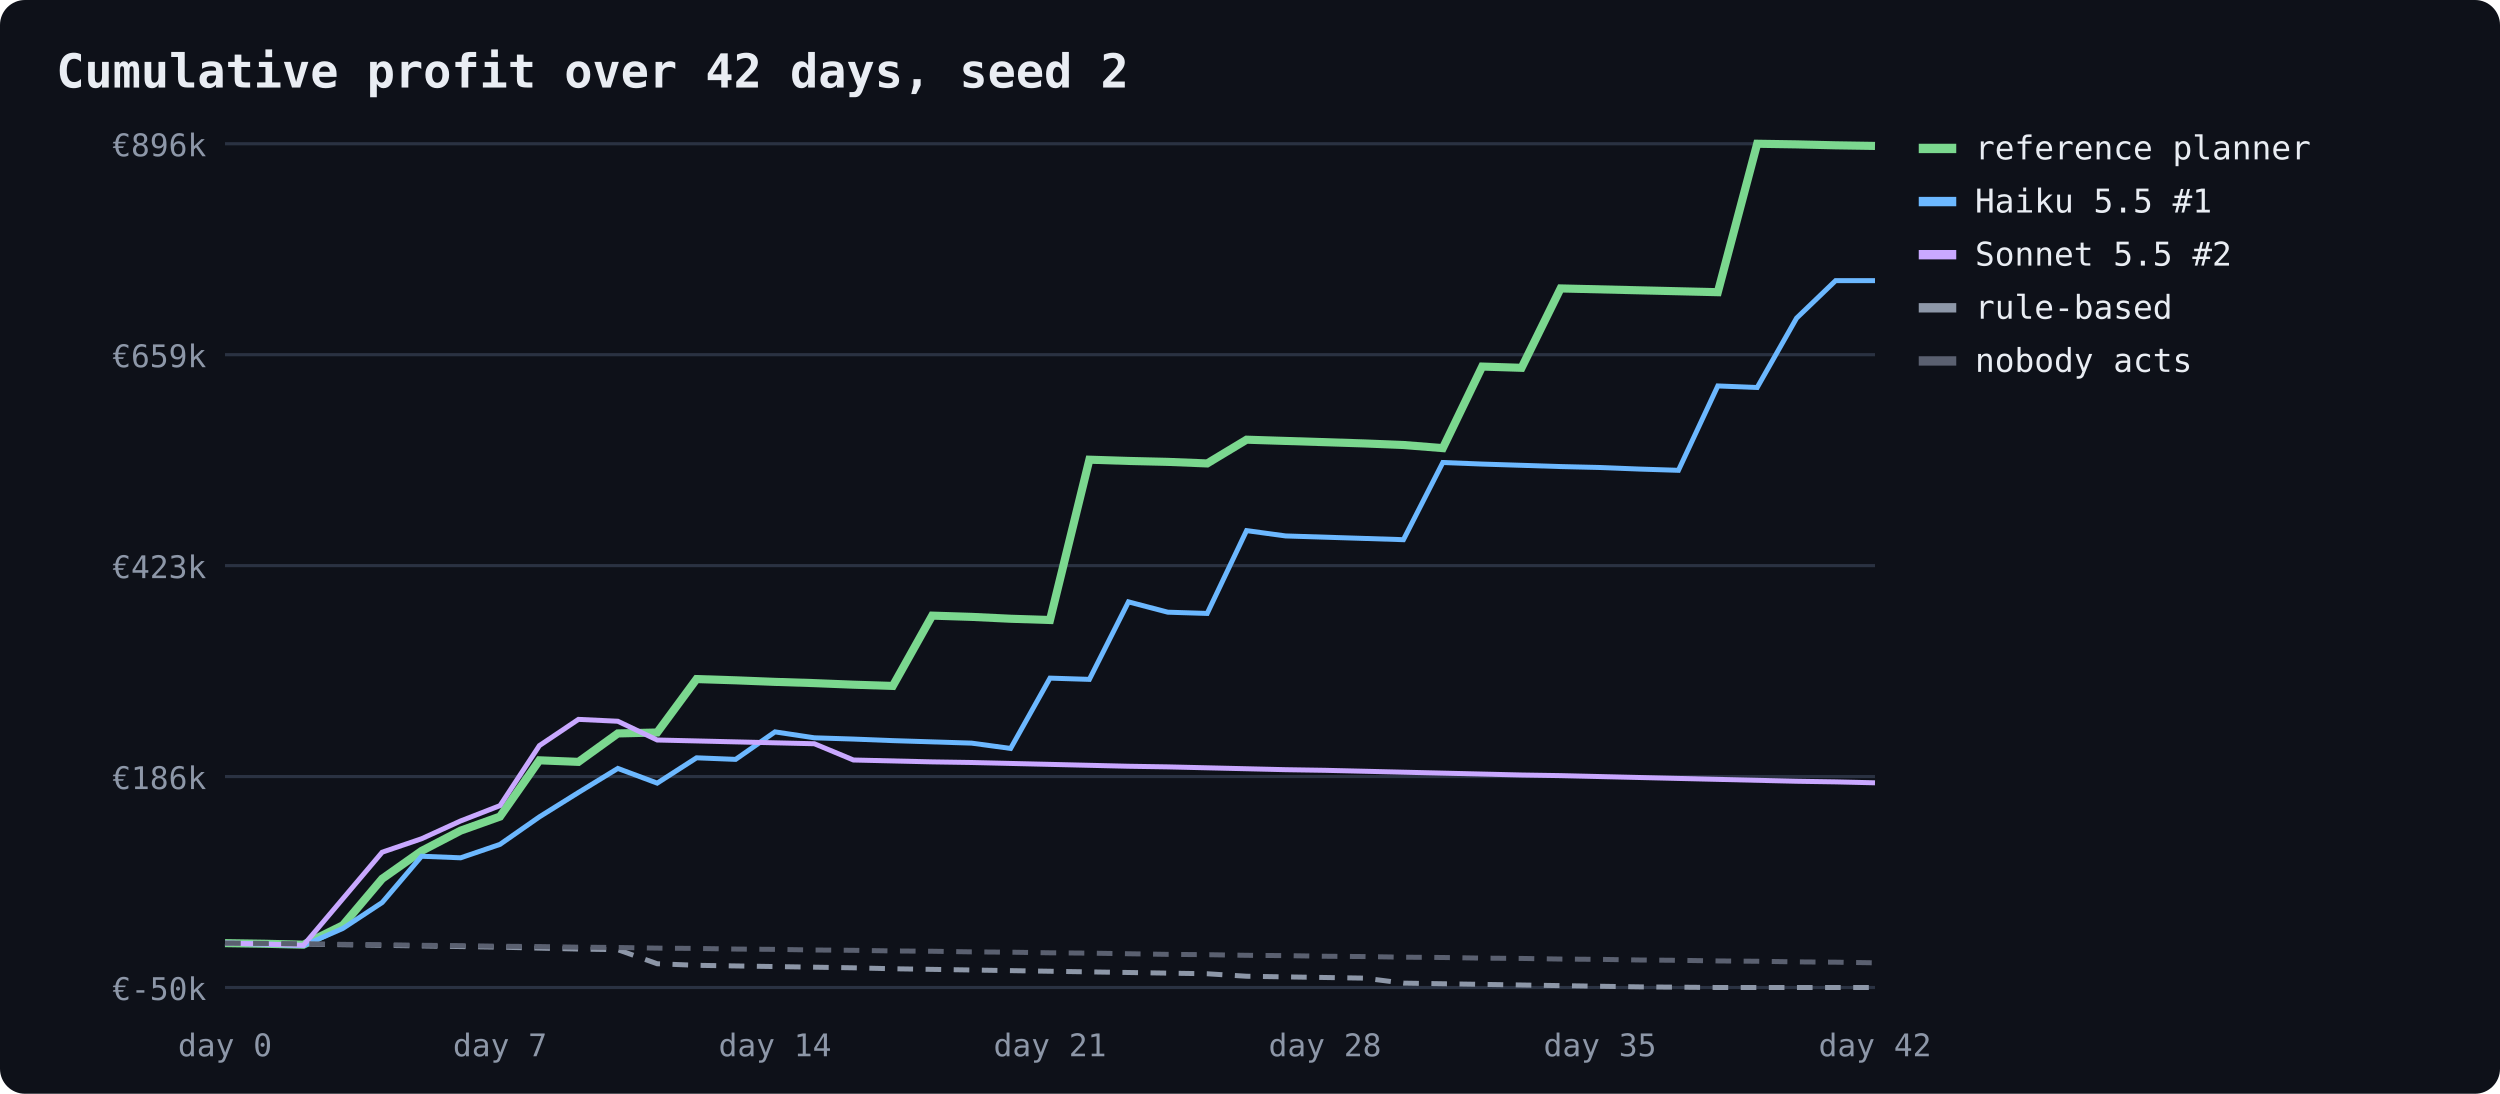
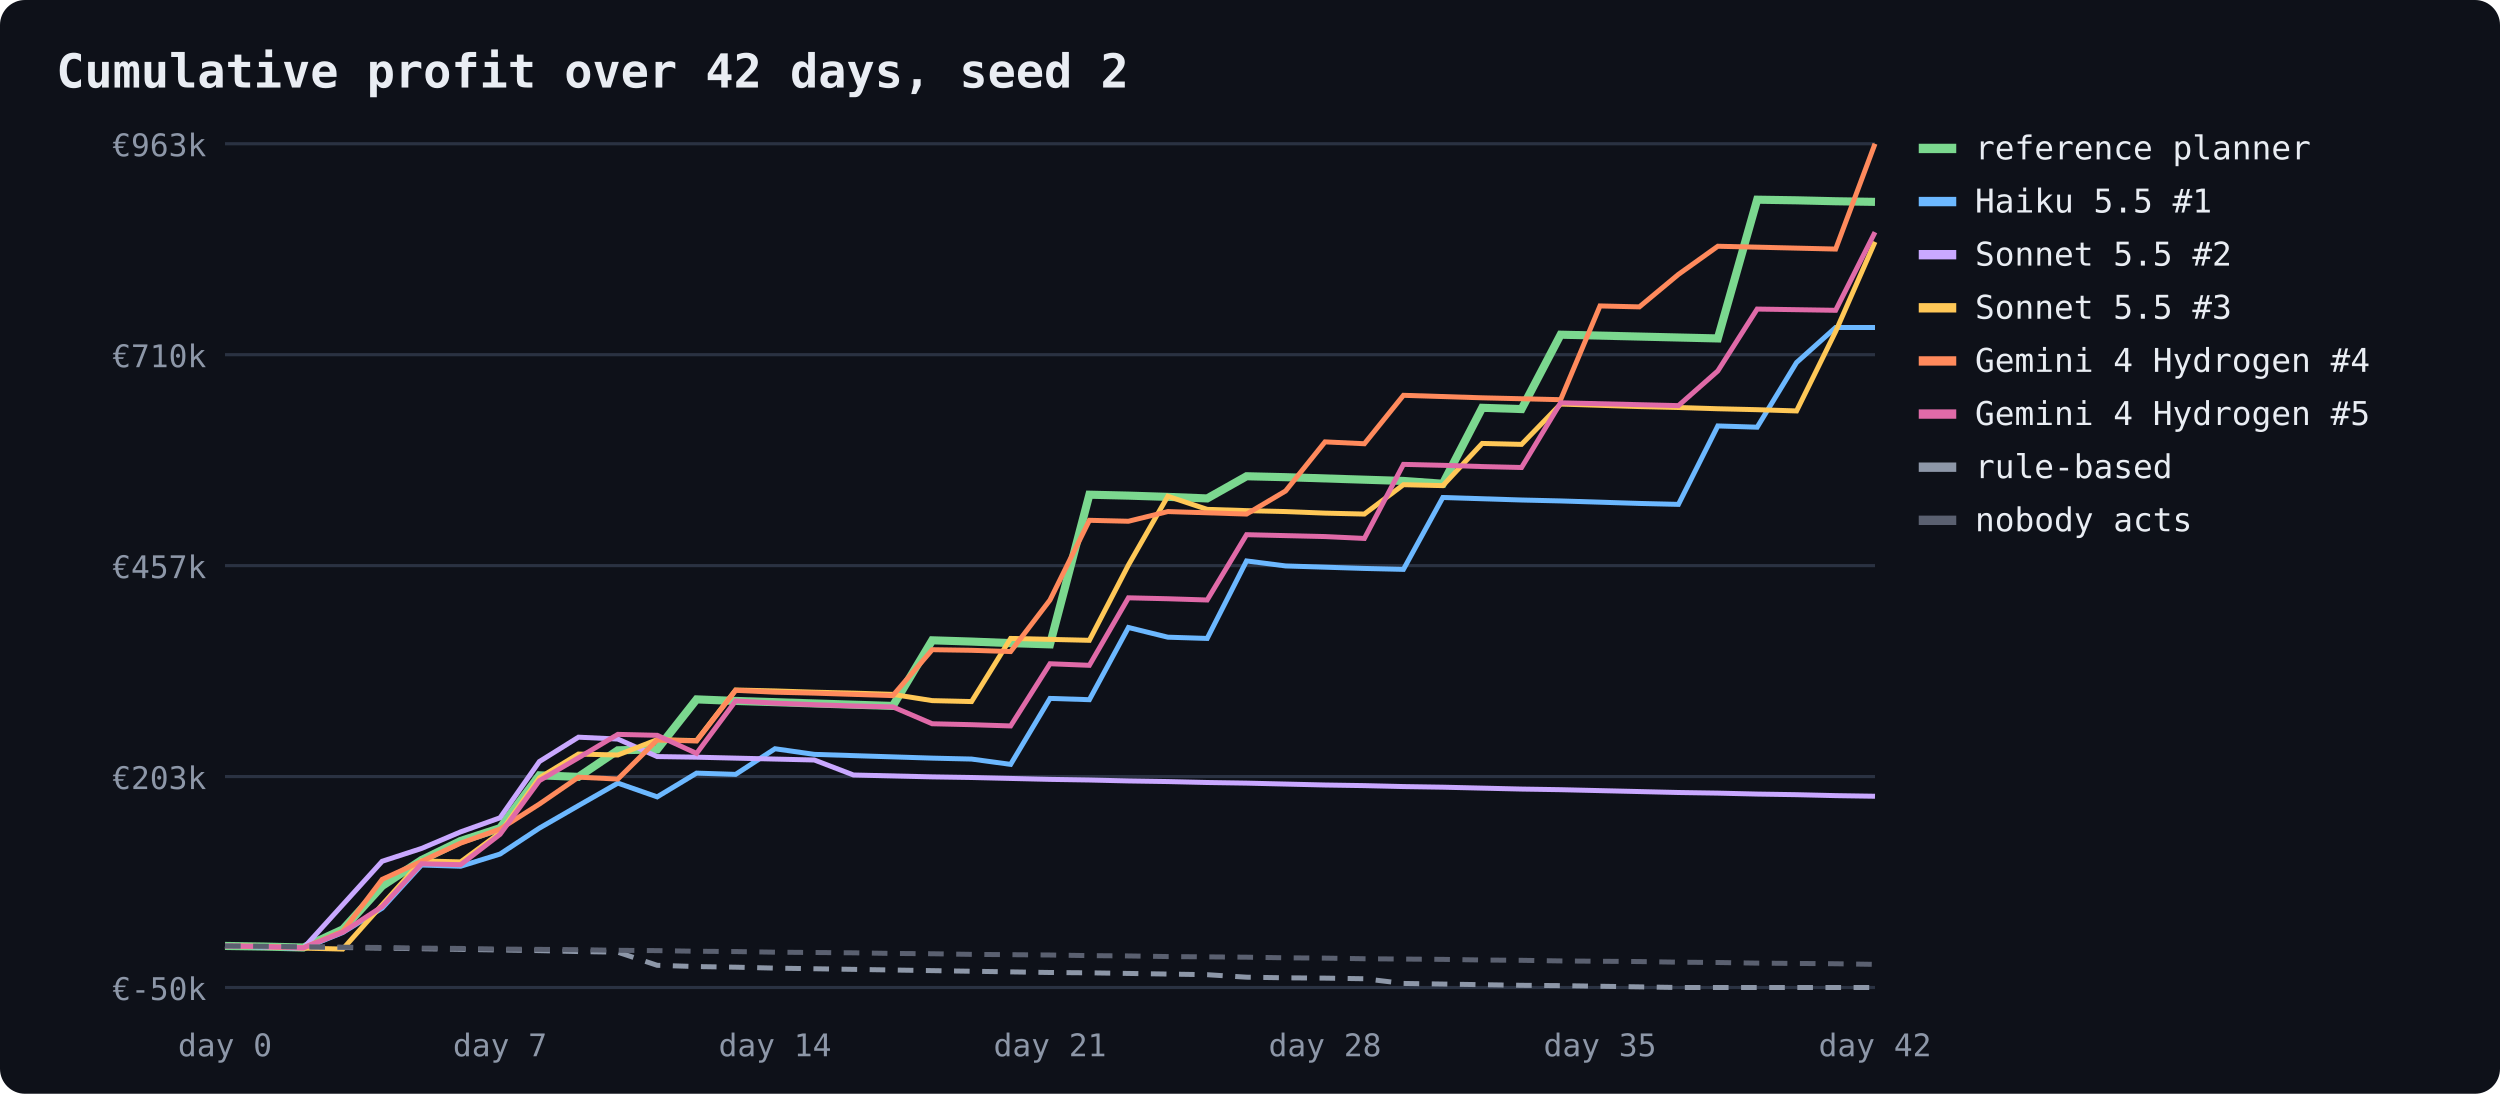
<svg xmlns="http://www.w3.org/2000/svg" viewBox="0 0 800 350" font-family="ui-monospace,SFMono-Regular,Menlo,monospace">
  <rect width="800" height="350" rx="8" fill="#0e1119" />
  <text x="18" y="28" fill="#e9edf3" font-size="15" font-weight="bold">Cumulative profit over 42 days, seed 2</text>
  <line x1="72" x2="600" y1="316.0" y2="316.0" stroke="#2a3242" />
  <text x="66" y="320.0" fill="#8d97a8" font-size="10" text-anchor="end">€-50k</text>
  <line x1="72" x2="600" y1="248.5" y2="248.5" stroke="#2a3242" />
-   <text x="66" y="252.5" fill="#8d97a8" font-size="10" text-anchor="end">€186k</text>
+   <text x="66" y="252.5" fill="#8d97a8" font-size="10" text-anchor="end">€203k</text>
  <line x1="72" x2="600" y1="181.0" y2="181.0" stroke="#2a3242" />
-   <text x="66" y="185.0" fill="#8d97a8" font-size="10" text-anchor="end">€423k</text>
+   <text x="66" y="185.0" fill="#8d97a8" font-size="10" text-anchor="end">€457k</text>
  <line x1="72" x2="600" y1="113.5" y2="113.5" stroke="#2a3242" />
-   <text x="66" y="117.5" fill="#8d97a8" font-size="10" text-anchor="end">€659k</text>
+   <text x="66" y="117.5" fill="#8d97a8" font-size="10" text-anchor="end">€710k</text>
  <line x1="72" x2="600" y1="46.0" y2="46.0" stroke="#2a3242" />
-   <text x="66" y="50.0" fill="#8d97a8" font-size="10" text-anchor="end">€896k</text>
+   <text x="66" y="50.0" fill="#8d97a8" font-size="10" text-anchor="end">€963k</text>
  <text x="72.0" y="338" fill="#8d97a8" font-size="10" text-anchor="middle">day 0</text>
  <text x="160.0" y="338" fill="#8d97a8" font-size="10" text-anchor="middle">day 7</text>
  <text x="248.0" y="338" fill="#8d97a8" font-size="10" text-anchor="middle">day 14</text>
  <text x="336.0" y="338" fill="#8d97a8" font-size="10" text-anchor="middle">day 21</text>
  <text x="424.0" y="338" fill="#8d97a8" font-size="10" text-anchor="middle">day 28</text>
  <text x="512.0" y="338" fill="#8d97a8" font-size="10" text-anchor="middle">day 35</text>
  <text x="600.0" y="338" fill="#8d97a8" font-size="10" text-anchor="middle">day 42</text>
-   <polyline points="72.0,301.8 84.6,302.0 97.1,302.3 109.7,296.1 122.3,281.2 134.9,272.3 147.4,265.8 160.0,261.3 172.6,243.3 185.1,243.8 197.7,234.7 210.3,234.4 222.9,217.3 235.4,217.7 248.0,218.2 260.6,218.6 273.1,219.1 285.7,219.5 298.3,197.0 310.9,197.4 323.4,198.0 336.0,198.4 348.6,147.1 361.1,147.5 373.7,147.8 386.3,148.3 398.9,140.7 411.4,141.1 424.0,141.5 436.6,141.9 449.1,142.4 461.7,143.4 474.3,117.3 486.9,117.7 499.4,92.3 512.0,92.6 524.6,92.9 537.1,93.2 549.7,93.5 562.3,46.0 574.9,46.2 587.4,46.5 600.0,46.7" fill="none" stroke="#7bd88f" stroke-width="2.6" />
+   <polyline points="72.0,302.7 84.6,302.9 97.1,303.2 109.7,297.4 122.3,283.5 134.9,275.2 147.4,269.1 160.0,265.0 172.6,248.1 185.1,248.6 197.7,240.1 210.3,239.8 222.9,223.8 235.4,224.3 248.0,224.7 260.6,225.1 273.1,225.5 285.7,225.9 298.3,204.9 310.9,205.3 323.4,205.8 336.0,206.2 348.6,158.3 361.1,158.6 373.7,159.0 386.3,159.5 398.9,152.4 411.4,152.7 424.0,153.1 436.6,153.5 449.1,153.9 461.7,154.8 474.3,130.5 486.9,130.9 499.4,107.1 512.0,107.4 524.6,107.7 537.1,108.0 549.7,108.3 562.3,63.9 574.9,64.1 587.4,64.4 600.0,64.6" fill="none" stroke="#7bd88f" stroke-width="2.6" />
  <rect x="614" y="46" width="12" height="3" fill="#7bd88f" />
  <text x="632" y="51" fill="#e9edf3" font-size="10.5">reference planner</text>
-   <polyline points="72.0,301.8 84.6,302.1 97.1,302.6 109.7,297.1 122.3,288.8 134.9,274.0 147.4,274.5 160.0,270.2 172.6,261.4 185.1,253.6 197.7,245.9 210.3,250.6 222.9,242.5 235.4,243.0 248.0,234.2 260.6,236.1 273.1,236.5 285.7,237.0 298.3,237.4 310.9,237.8 323.4,239.5 336.0,217.0 348.6,217.4 361.1,192.6 373.7,195.9 386.3,196.3 398.9,169.8 411.4,171.5 424.0,171.9 436.6,172.3 449.1,172.7 461.7,148.0 474.3,148.5 486.9,148.9 499.4,149.3 512.0,149.6 524.6,150.1 537.1,150.5 549.7,123.5 562.3,124.0 574.9,101.8 587.4,89.8 600.0,89.8" fill="none" stroke="#6cb8ff" stroke-width="1.6" />
+   <polyline points="72.0,302.7 84.6,303.0 97.1,303.5 109.7,298.4 122.3,290.6 134.9,276.8 147.4,277.2 160.0,273.3 172.6,265.0 185.1,257.8 197.7,250.6 210.3,255.0 222.9,247.4 235.4,247.8 248.0,239.6 260.6,241.4 273.1,241.8 285.7,242.2 298.3,242.6 310.9,242.9 323.4,244.6 336.0,223.5 348.6,223.9 361.1,200.8 373.7,203.9 386.3,204.3 398.9,179.5 411.4,181.1 424.0,181.5 436.6,181.9 449.1,182.2 461.7,159.2 474.3,159.6 486.9,160.0 499.4,160.3 512.0,160.7 524.6,161.1 537.1,161.4 549.7,136.3 562.3,136.7 574.9,116.0 587.4,104.8 600.0,104.8" fill="none" stroke="#6cb8ff" stroke-width="1.6" />
  <rect x="614" y="63" width="12" height="3" fill="#6cb8ff" />
  <text x="632" y="68" fill="#e9edf3" font-size="10.5">Haiku 5.5 #1</text>
-   <polyline points="72.0,301.8 84.6,302.1 97.1,302.5 109.7,287.6 122.3,272.7 134.9,268.4 147.4,262.7 160.0,257.8 172.6,238.6 185.1,230.2 197.7,230.8 210.3,236.8 222.9,237.1 235.4,237.4 248.0,237.7 260.6,238.0 273.1,243.2 285.7,243.5 298.3,243.8 310.9,244.0 323.4,244.3 336.0,244.6 348.6,244.9 361.1,245.2 373.7,245.4 386.3,245.7 398.9,246.0 411.4,246.3 424.0,246.5 436.6,246.8 449.1,247.1 461.7,247.4 474.3,247.7 486.9,248.0 499.4,248.2 512.0,248.5 524.6,248.8 537.1,249.1 549.7,249.4 562.3,249.7 574.9,250.0 587.4,250.2 600.0,250.5" fill="none" stroke="#c9a8ff" stroke-width="1.6" />
+   <polyline points="72.0,302.7 84.6,303.0 97.1,303.4 109.7,289.5 122.3,275.6 134.9,271.5 147.4,266.2 160.0,261.7 172.6,243.7 185.1,235.9 197.7,236.5 210.3,242.1 222.9,242.3 235.4,242.6 248.0,242.9 260.6,243.2 273.1,248.0 285.7,248.3 298.3,248.6 310.9,248.8 323.4,249.1 336.0,249.4 348.6,249.6 361.1,249.9 373.7,250.1 386.3,250.4 398.9,250.6 411.4,250.9 424.0,251.2 436.6,251.4 449.1,251.7 461.7,251.9 474.3,252.2 486.9,252.5 499.4,252.7 512.0,253.0 524.6,253.3 537.1,253.6 549.7,253.8 562.3,254.1 574.9,254.3 587.4,254.6 600.0,254.8" fill="none" stroke="#c9a8ff" stroke-width="1.6" />
  <rect x="614" y="80" width="12" height="3" fill="#c9a8ff" />
  <text x="632" y="85" fill="#e9edf3" font-size="10.5">Sonnet 5.5 #2</text>
-   <polyline points="72.0,301.8 84.6,301.9 97.1,302.1 109.7,302.3 122.3,302.5 134.9,302.7 147.4,302.9 160.0,303.1 172.6,303.4 185.1,303.7 197.7,303.9 210.3,308.4 222.9,308.9 235.4,309.1 248.0,309.3 260.6,309.5 273.1,309.7 285.7,310.0 298.3,310.2 310.9,310.4 323.4,310.6 336.0,310.8 348.6,311.0 361.1,311.2 373.7,311.4 386.3,311.6 398.9,312.4 411.4,312.6 424.0,312.8 436.6,313.0 449.1,314.6 461.7,314.8 474.3,315.0 486.9,315.2 499.4,315.4 512.0,315.6 524.6,315.8 537.1,315.9 549.7,316.0 562.3,316.0 574.9,316.0 587.4,316.0 600.0,316.0" fill="none" stroke="#8d97a8" stroke-width="1.6" stroke-dasharray="5 4" />
-   <rect x="614" y="97" width="12" height="3" fill="#8d97a8" />
-   <text x="632" y="102" fill="#e9edf3" font-size="10.5">rule-based</text>
-   <polyline points="72.0,301.8 84.6,301.9 97.1,302.0 109.7,302.2 122.3,302.3 134.9,302.5 147.4,302.6 160.0,302.8 172.6,302.9 185.1,303.1 197.7,303.2 210.3,303.4 222.9,303.5 235.4,303.7 248.0,303.8 260.6,304.0 273.1,304.1 285.7,304.3 298.3,304.4 310.9,304.6 323.4,304.7 336.0,304.9 348.6,305.0 361.1,305.2 373.7,305.4 386.3,305.5 398.9,305.7 411.4,305.8 424.0,306.0 436.6,306.1 449.1,306.3 461.7,306.4 474.3,306.6 486.9,306.7 499.4,306.9 512.0,307.0 524.6,307.2 537.1,307.3 549.7,307.5 562.3,307.6 574.9,307.8 587.4,307.9 600.0,308.1" fill="none" stroke="#5a6070" stroke-width="1.6" stroke-dasharray="5 4" />
-   <rect x="614" y="114" width="12" height="3" fill="#5a6070" />
-   <text x="632" y="119" fill="#e9edf3" font-size="10.5">nobody acts</text>
+   <polyline points="72.0,302.7 84.6,302.9 97.1,303.4 109.7,303.7 122.3,289.5 134.9,275.5 147.4,275.8 160.0,266.5 172.6,248.9 185.1,241.3 197.7,241.6 210.3,236.7 222.9,237.0 235.4,220.8 248.0,221.1 260.6,221.5 273.1,221.8 285.7,222.2 298.3,224.2 310.9,224.5 323.4,204.3 336.0,204.6 348.6,204.9 361.1,180.8 373.7,158.8 386.3,163.0 398.9,163.4 411.4,163.7 424.0,164.2 436.6,164.5 449.1,155.1 461.7,155.4 474.3,141.9 486.9,142.2 499.4,129.3 512.0,129.7 524.6,130.1 537.1,130.4 549.7,130.8 562.3,131.1 574.9,131.5 587.4,106.1 600.0,77.4" fill="none" stroke="#ffc857" stroke-width="1.6" />
+   <rect x="614" y="97" width="12" height="3" fill="#ffc857" />
+   <text x="632" y="102" fill="#e9edf3" font-size="10.5">Sonnet 5.5 #3</text>
+   <polyline points="72.0,302.7 84.6,302.9 97.1,303.3 109.7,298.0 122.3,281.4 134.9,275.6 147.4,269.8 160.0,265.3 172.6,257.3 185.1,248.7 197.7,249.3 210.3,236.8 222.9,237.1 235.4,220.9 248.0,221.5 260.6,221.8 273.1,222.2 285.7,222.6 298.3,207.9 310.9,208.1 323.4,208.5 336.0,192.0 348.6,166.5 361.1,166.8 373.7,163.7 386.3,164.1 398.9,164.5 411.4,157.1 424.0,141.4 436.6,142.0 449.1,126.5 461.7,126.9 474.3,127.3 486.9,127.6 499.4,127.9 512.0,97.9 524.6,98.2 537.1,87.8 549.7,78.8 562.3,79.1 574.9,79.4 587.4,79.7 600.0,46.0" fill="none" stroke="#ff8a5c" stroke-width="1.6" />
+   <rect x="614" y="114" width="12" height="3" fill="#ff8a5c" />
+   <text x="632" y="119" fill="#e9edf3" font-size="10.5">Gemini 4 Hydrogen #4</text>
+   <polyline points="72.0,302.7 84.6,302.9 97.1,303.3 109.7,298.3 122.3,290.1 134.9,276.4 147.4,276.7 160.0,267.0 172.6,249.8 185.1,242.5 197.7,235.0 210.3,235.3 222.9,241.1 235.4,224.3 248.0,225.0 260.6,225.5 273.1,225.9 285.7,226.2 298.3,231.6 310.9,231.9 323.4,232.3 336.0,212.4 348.6,212.9 361.1,191.3 373.7,191.6 386.3,192.0 398.9,171.1 411.4,171.4 424.0,171.7 436.6,172.3 449.1,148.6 461.7,148.9 474.3,149.3 486.9,149.6 499.4,128.9 512.0,129.2 524.6,129.5 537.1,129.8 549.7,118.7 562.3,98.9 574.9,99.1 587.4,99.3 600.0,74.3" fill="none" stroke="#e06aa8" stroke-width="1.6" />
+   <rect x="614" y="131" width="12" height="3" fill="#e06aa8" />
+   <text x="632" y="136" fill="#e9edf3" font-size="10.5">Gemini 4 Hydrogen #5</text>
+   <polyline points="72.0,302.7 84.6,302.9 97.1,303.0 109.7,303.2 122.3,303.4 134.9,303.6 147.4,303.8 160.0,304.0 172.6,304.2 185.1,304.5 197.7,304.7 210.3,308.9 222.9,309.3 235.4,309.5 248.0,309.8 260.6,310.0 273.1,310.2 285.7,310.4 298.3,310.6 310.9,310.8 323.4,311.0 336.0,311.2 348.6,311.3 361.1,311.5 373.7,311.7 386.3,311.9 398.9,312.7 411.4,312.9 424.0,313.0 436.6,313.2 449.1,314.7 461.7,314.9 474.3,315.1 486.9,315.3 499.4,315.4 512.0,315.6 524.6,315.8 537.1,316.0 549.7,316.0 562.3,316.0 574.9,316.0 587.4,316.0 600.0,316.0" fill="none" stroke="#8d97a8" stroke-width="1.6" stroke-dasharray="5 4" />
+   <rect x="614" y="148" width="12" height="3" fill="#8d97a8" />
+   <text x="632" y="153" fill="#e9edf3" font-size="10.5">rule-based</text>
+   <polyline points="72.0,302.7 84.6,302.8 97.1,303.0 109.7,303.1 122.3,303.2 134.9,303.4 147.4,303.5 160.0,303.7 172.6,303.8 185.1,303.9 197.7,304.1 210.3,304.2 222.9,304.4 235.4,304.5 248.0,304.7 260.6,304.8 273.1,304.9 285.7,305.1 298.3,305.2 310.9,305.4 323.4,305.5 336.0,305.6 348.6,305.8 361.1,305.9 373.7,306.1 386.3,306.2 398.9,306.3 411.4,306.5 424.0,306.6 436.6,306.8 449.1,306.9 461.7,307.0 474.3,307.2 486.9,307.3 499.4,307.5 512.0,307.6 524.6,307.7 537.1,307.9 549.7,308.0 562.3,308.2 574.9,308.3 587.4,308.4 600.0,308.6" fill="none" stroke="#5a6070" stroke-width="1.6" stroke-dasharray="5 4" />
+   <rect x="614" y="165" width="12" height="3" fill="#5a6070" />
+   <text x="632" y="170" fill="#e9edf3" font-size="10.5">nobody acts</text>
</svg>
